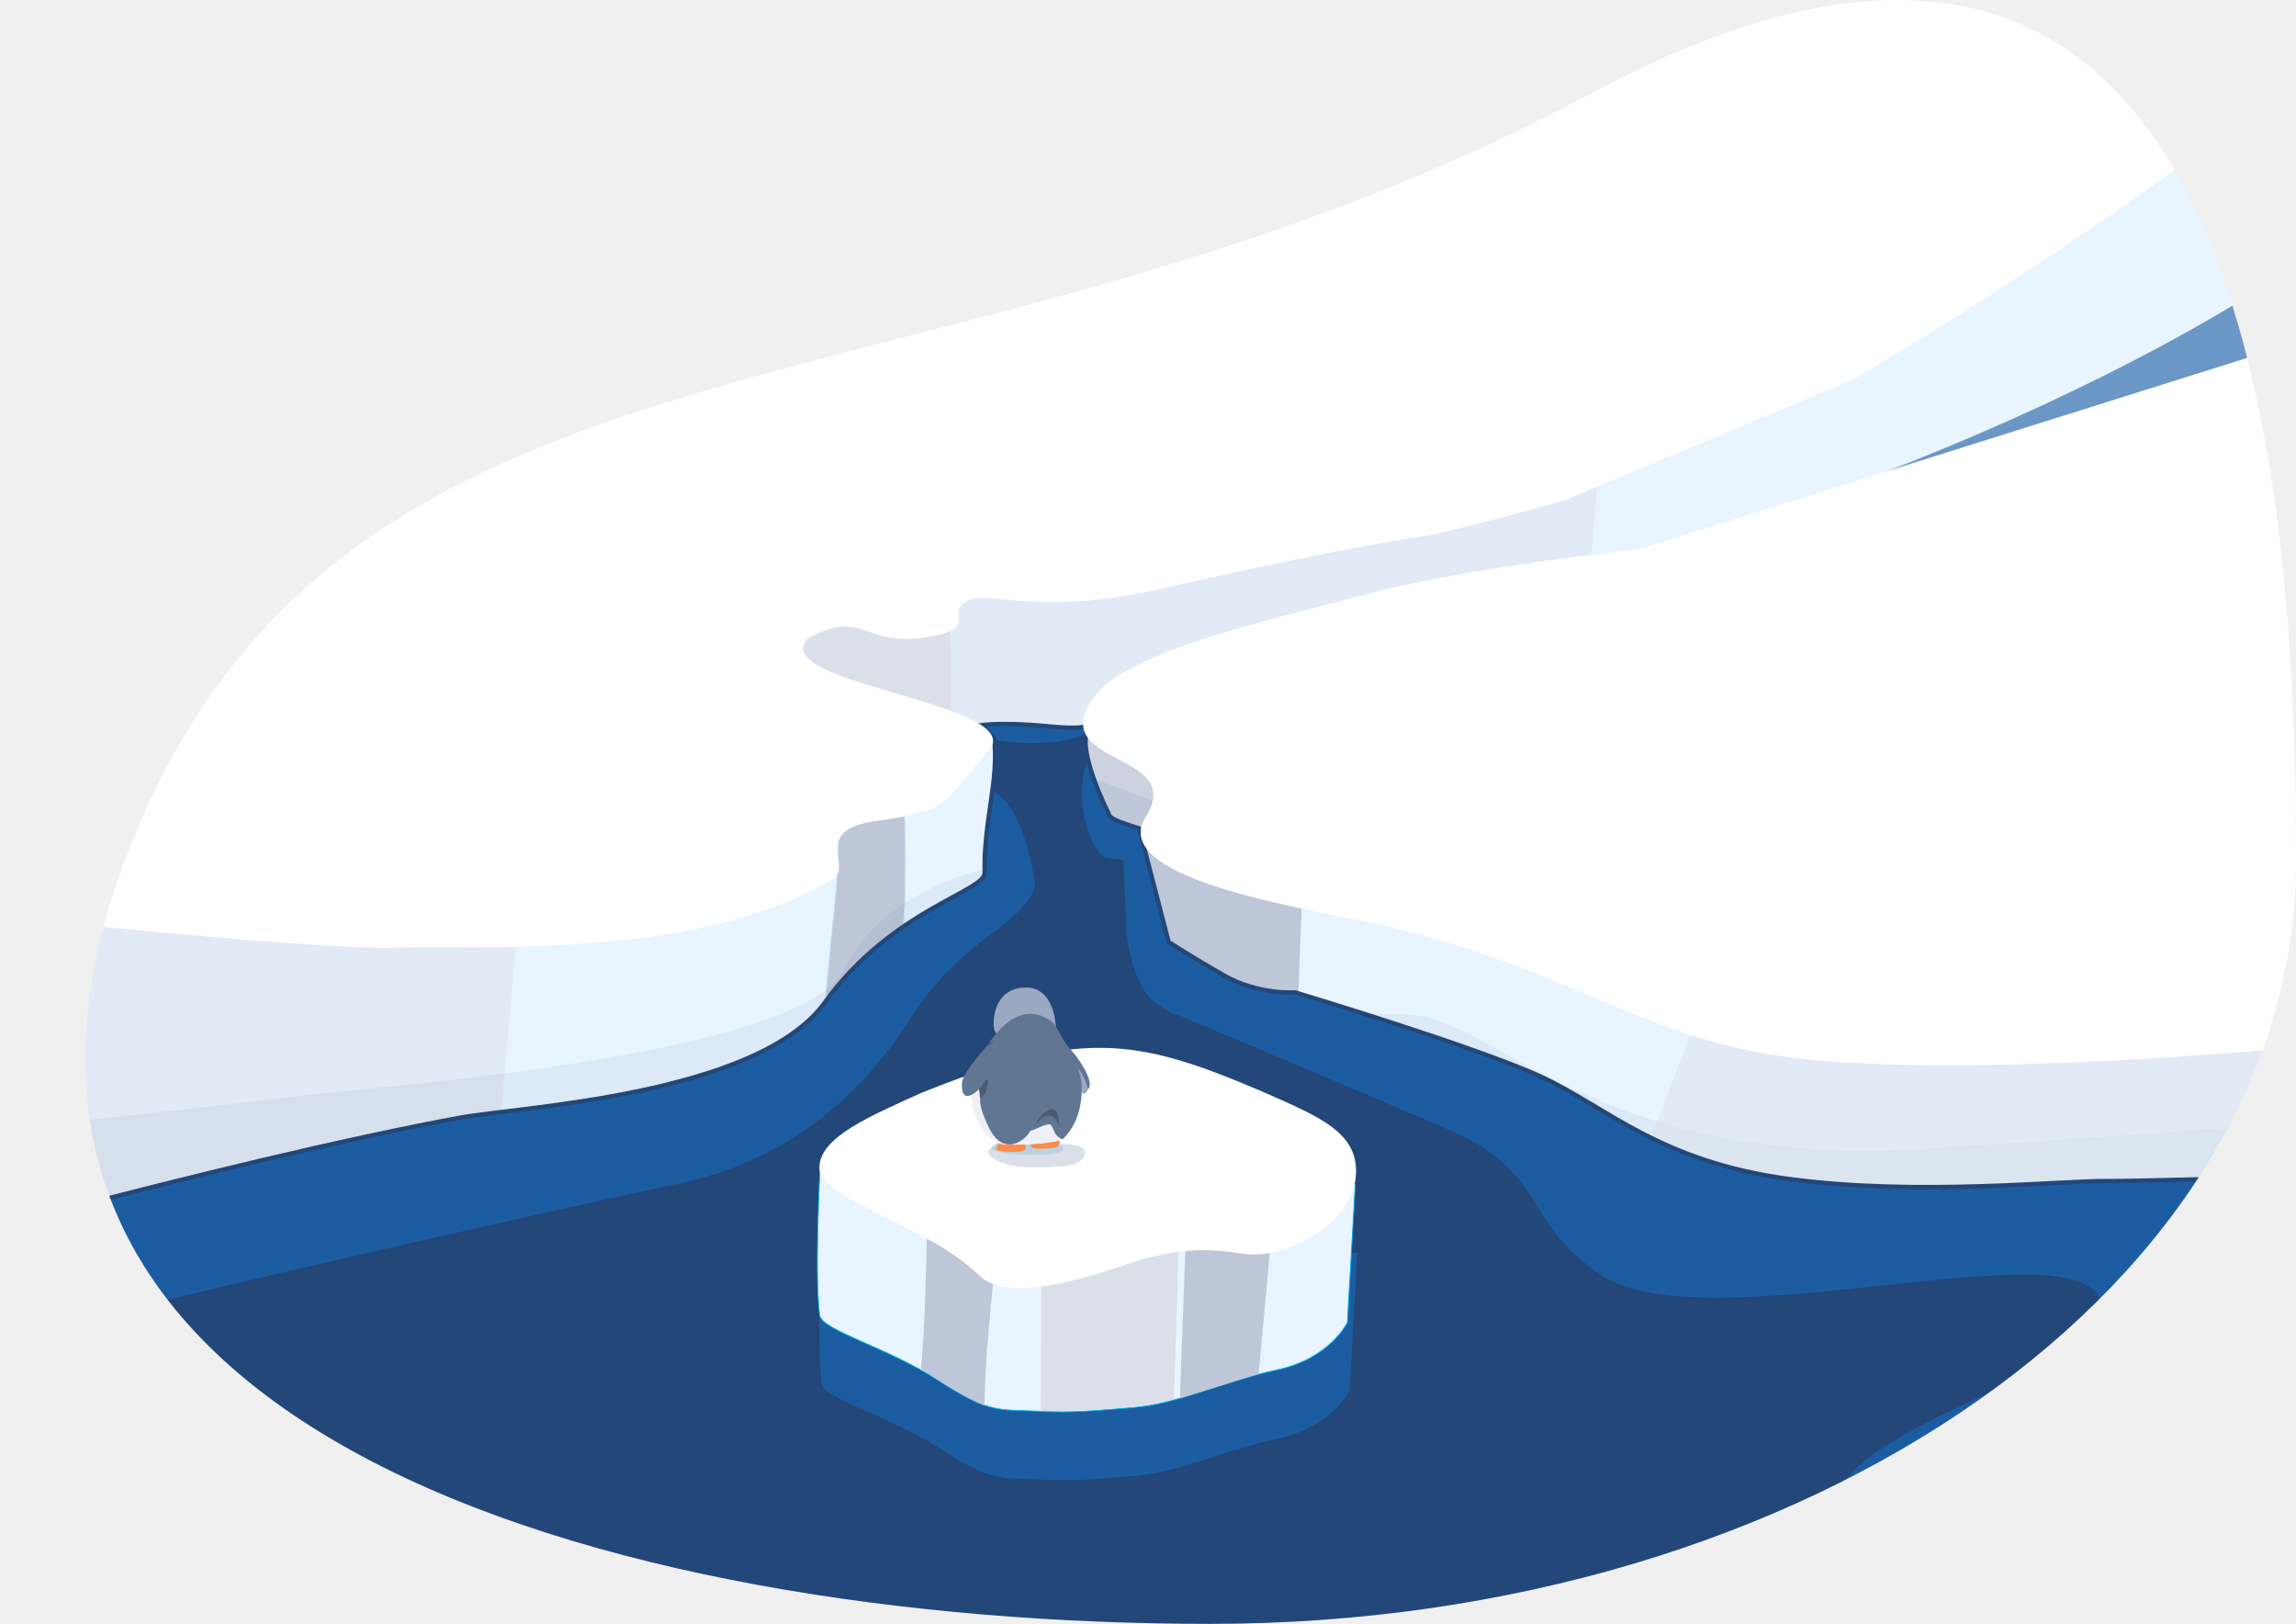
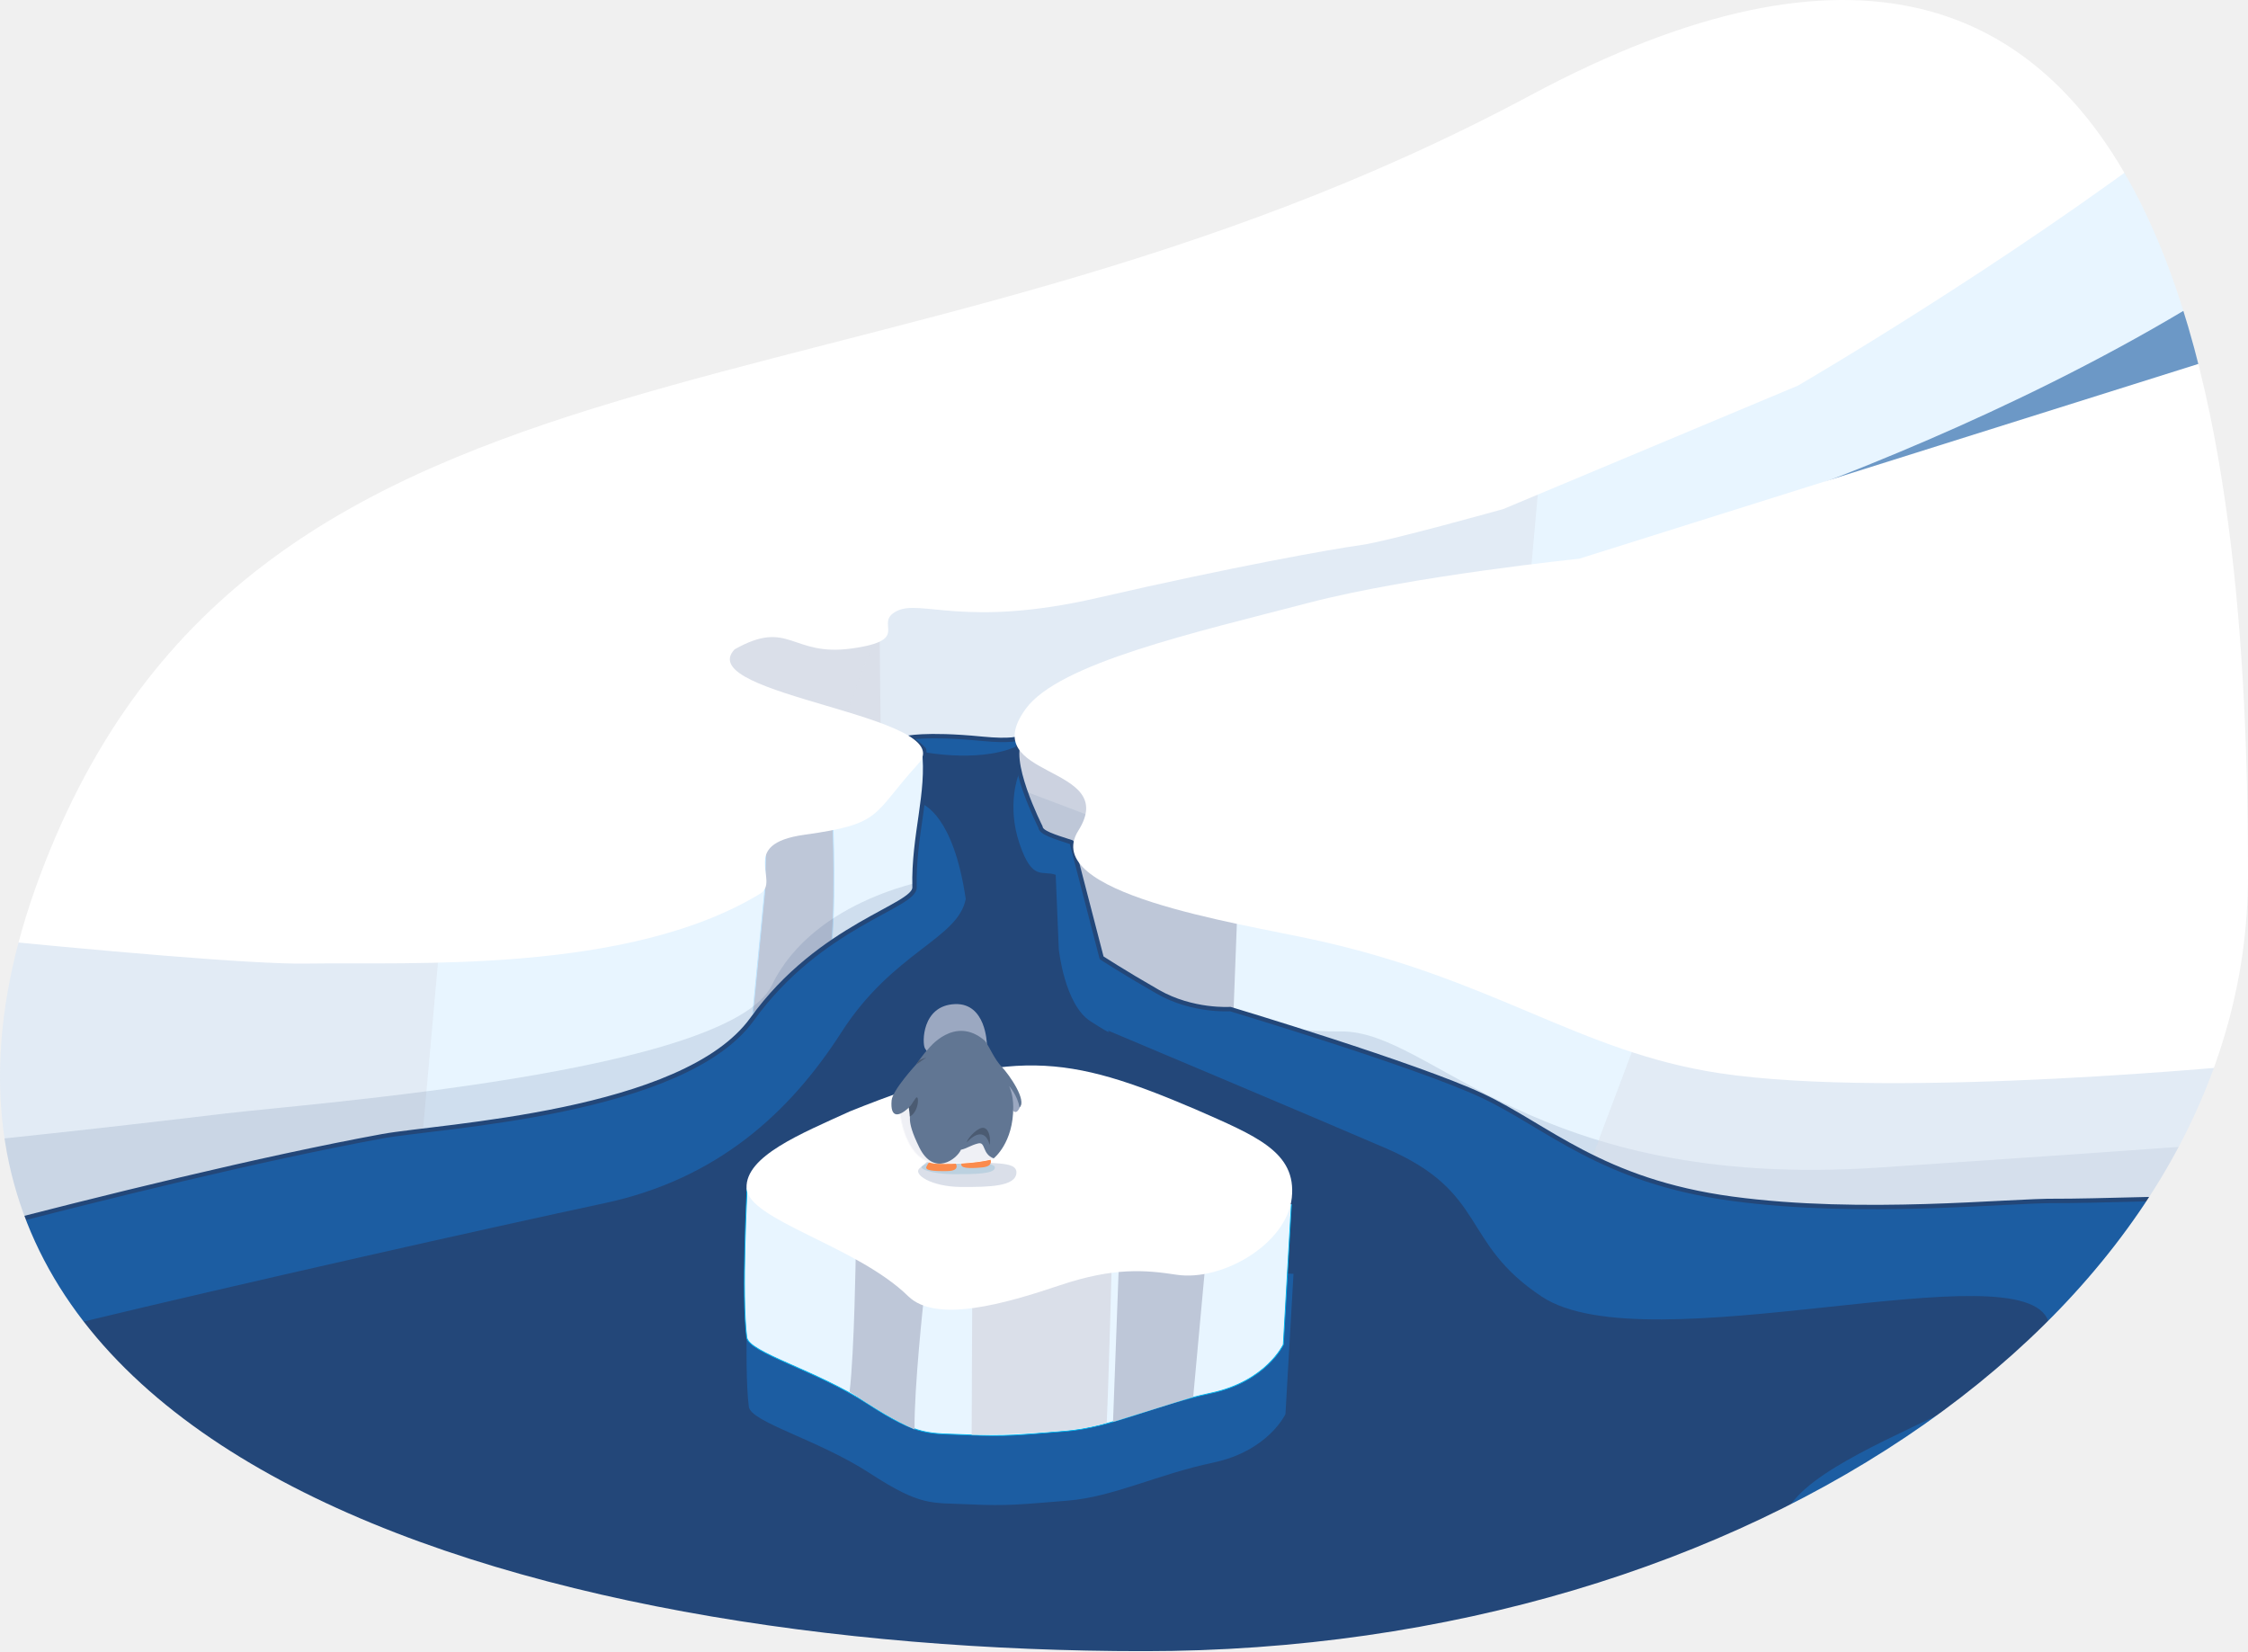
- <svg xmlns="http://www.w3.org/2000/svg" width="700" height="495" viewBox="0 0 700 495" fill="none">
-   <mask id="mask0_3222_48712" style="mask-type:alpha" maskUnits="userSpaceOnUse" x="26" y="0" width="674" height="495">
-     <path d="M700 262.576C700 390.94 551.797 495 368.98 495C186.163 495 -27.119 436.415 37.96 262.576C103.039 88.736 287.75 134.206 484.783 28.62C681.816 -76.967 700 134.211 700 262.576Z" fill="#C4C4C4" />
-   </mask>
-   <g mask="url(#mask0_3222_48712)">
-     <path d="M699.63 -0H0V495.018H699.63V-0Z" fill="#E8F5FF" stroke="#E8F5FF" stroke-width="2.646" stroke-linecap="round" stroke-linejoin="round" />
-     <path d="M395.611 309.202L397.571 257.658L393.838 223.74L384.265 223.387L330.798 221.508L339.623 340.051L395.611 309.202Z" fill="#BEC7D8" />
-     <path d="M255.249 267.515L251.709 303.712C251.709 303.712 269.314 292.25 273.246 290.511C277.178 288.772 275.776 248.375 275.776 248.375L255.723 250.07L255.249 267.515Z" fill="#BEC7D8" stroke="#BEE4FF" stroke-width="0.265" />
-     <path d="M277.334 224.279L290.109 224.459L289.68 185.796L280.479 185.462L239.153 184.26L226.196 209.746L277.334 224.279Z" fill="#DADFE9" />
-     <path opacity="0.471" d="M436.088 276.084L475.586 276.114L490.738 107.106L448.079 109.084L320.336 106.324L278.777 216.607L436.088 276.084Z" fill="#DADFE9" />
-     <path opacity="0.471" d="M107.707 401.278L147.205 401.308L162.358 232.3L119.699 234.278L-8.045 231.518L-69.563 384.514L107.707 401.278Z" fill="#DADFE9" />
-     <path opacity="0.471" d="M185.09 503.39L306.125 263.478C306.125 263.478 270.23 268.965 257.437 295.327C244.645 321.688 118.798 330.792 93.285 333.846C-12.511 346.513 -35.532 346.513 -35.532 346.513L-69.742 489.895L185.09 503.39Z" fill="#234779" fill-opacity="0.13" />
-     <path opacity="0.471" d="M671.713 390.52L695.507 342.535C695.507 342.535 693.018 343.096 589.139 350.044C485.259 356.992 455.614 308.943 428.086 309.22C388.841 309.615 349.314 287.01 349.314 287.01L349.1 310.016L527.194 387.684L671.713 390.52Z" fill="#234779" fill-opacity="0.13" />
-     <path opacity="0.471" d="M643.721 451.475L683.219 451.505L698.371 282.497L655.712 284.475L527.969 281.715L486.41 391.998L643.721 451.475Z" fill="#DADFE9" />
-     <path d="M140.638 340.63C157.93 337.456 231.035 333.934 251.501 305.537C271.967 277.14 300.544 271.752 300.2 265.965C299.818 250.369 304.657 237.781 303.045 224.708C299.42 220.749 297.486 221.341 297.486 221.341C297.486 221.341 303.13 219.792 320.38 221.469C337.629 223.145 331.226 218.181 332.299 221.469C327.295 226.969 337.973 247.948 337.973 247.948C338.086 249.603 341.844 250.759 347.313 252.509L356.292 287.141C356.292 287.141 362.743 291.371 373.16 297.339C383.577 303.307 394.855 302.511 394.855 302.511C394.855 302.511 450.783 319.279 470.371 328.459C489.96 337.639 506.084 354.075 545.335 359.371C584.587 364.667 628.151 359.847 642.766 360.017C657.381 360.186 793.378 355.842 793.378 355.842L665.858 556.963C665.858 556.963 245.402 617.61 242.888 618.518C240.373 619.425 26.76 508.75 26.76 508.75L-50.797 387.791C-50.797 387.791 68.256 353.914 140.638 340.63Z" fill="#1C5DA2" stroke="#234779" stroke-width="1.323" stroke-linecap="round" stroke-linejoin="round" />
-     <path d="M207.266 360.703C240.966 353.513 262.768 333.651 278.266 309.471C293.765 285.292 313.282 281.51 315.551 269.494C311.781 244.009 302.773 241.509 302.773 241.009L303.273 225.508C303.273 225.508 321.289 229.008 332.299 223.008L330.798 226.008L331.298 232.508C331.298 232.508 327.795 241.509 331.665 252.907C335.534 264.306 338.423 260.805 342.52 262.264L343.453 284.567C343.453 284.567 345.154 301.158 352.946 306.17C360.739 311.182 358.102 308.907 358.102 308.907C358.102 308.907 422.449 335.993 441.628 344.295C472.303 357.574 463.676 372.449 488.279 388.735C519.755 409.57 632.79 373.894 640.157 396.171C647.524 418.448 550.404 436.298 561.096 462.288C574.171 494.071 566.429 472.983 523.114 508.147C503.778 523.844 366.723 523.303 295.889 520.102C225.055 516.9 -5.329 491.635 113.351 459.088C94.674 417.473 -39.117 418.043 49.259 396.631C96.541 385.175 173.566 367.893 207.266 360.703Z" fill="#234779" />
-     <path d="M530.478 159.506C530.478 159.506 697.321 109.253 766.69 23.001C785.189 -9.75249e-06 699.63 137.505 699.63 137.505L530.478 195.507L530.478 159.506Z" fill="#1C5DA2" fill-opacity="0.61" />
-     <path d="M702.891 318.981C702.891 318.981 594.666 329.792 541.457 321.718C499.308 315.322 474.146 293.541 419.989 281.711C396.857 276.658 337.482 267.797 349.315 249.009C362.026 228.826 318.195 233.772 333.498 212.548C343.387 198.832 384.088 189.67 418.322 180.731C449.38 172.622 499.45 167.506 499.45 167.506L702.891 103.504L769.496 84.487L702.891 318.981Z" fill="white" />
-     <path d="M250.643 376.987C250.643 376.987 248.911 409.016 250.512 421.704C251.061 426.352 271.257 431.558 286.743 441.63C302.229 451.701 305.059 450.44 316.65 450.986C328.242 451.533 332.289 450.985 346.001 449.898C359.713 448.812 373.075 441.983 389.688 438.485C406.302 434.987 411.406 423.924 411.406 423.924L413.822 381.875" fill="#1C5DA2" />
-     <path d="M250.012 356.152C250.012 356.152 248.281 388.181 249.882 400.87C250.431 405.517 270.627 410.723 286.112 420.795C301.598 430.866 304.428 429.605 316.02 430.152C327.611 430.698 331.658 430.15 345.37 429.063C359.082 427.977 372.445 421.149 389.058 417.65C405.671 414.152 410.775 403.09 410.775 403.09L413.192 361.04" fill="#E8F5FF" />
-     <path d="M250.012 356.152C250.012 356.152 248.281 388.181 249.882 400.87C250.431 405.517 270.627 410.723 286.112 420.795C301.598 430.866 304.428 429.605 316.02 430.152C327.611 430.698 331.658 430.15 345.37 429.063C359.082 427.977 372.445 421.149 389.058 417.65C405.671 414.152 410.775 403.09 410.775 403.09L413.192 361.04" stroke="#00B5EE" stroke-width="0.265" />
-     <path d="M362.049 363.182L388.729 364.468L383.751 418.786L359.706 426.276L362.049 363.182Z" fill="#BEC7D8" />
-     <path d="M302.93 389.671L282.568 376.099C282.568 376.099 282.154 405.507 280.731 417.216C286.969 421.436 294.246 425.951 300.196 428.537C300.046 416.057 302.93 389.671 302.93 389.671Z" fill="#BEC7D8" />
-     <path d="M317.558 373.208L359.324 379.012C359.324 379.012 358.455 413.195 357.82 426.516C347.311 430.156 317.325 430.157 317.325 430.157L317.558 373.208Z" fill="#DADFE9" />
-     <path d="M249.831 356.148C249.503 346.578 266.163 339.865 280.841 333.165C329.304 313.677 346.104 316.212 384.396 332.55C402.443 340.495 414.787 345.279 413.312 359.08C411.838 372.881 392.46 384.244 378.718 382.149C369.571 380.754 360.055 379.835 343.728 385.33C327.4 390.824 306.692 396.805 298.301 388.59C282.835 373.45 250.16 365.718 249.831 356.148Z" fill="white" />
-     <path d="M117.603 288.873C149.537 288.381 214.28 292.024 253.909 267.931C260.212 264.099 246.93 253.068 267.204 250.25C290.989 246.945 287.257 244.336 301.284 229.025C314.581 214.511 233.222 208.521 246.238 194.681C262.668 185.372 263.187 196.908 281.301 194.416C299.803 191.871 287.616 186.97 294.806 183.225C301.996 179.48 315.289 188.413 355.275 179.189C395.261 169.966 425.61 164.555 433.79 163.451C441.971 162.348 476.769 152.587 476.769 152.587L565.028 115.618C565.028 115.618 812.937 -28.353 740.666 -63.969C676.396 -95.642 191.366 -97.15 191.366 -97.15L-78.837 143.02L-67.767 272.274C-67.767 272.274 85.669 289.365 117.603 288.873Z" fill="white" />
-     <path d="M301.775 350.187C304.67 347.887 304.769 345.95 313.643 347.673C322.516 349.395 331.047 347.639 330.739 351.665C330.431 355.692 322.691 355.893 314.113 355.837C305.174 355.78 299.497 351.998 301.775 350.187V350.187Z" fill="#DADFE9" />
-     <path opacity="0.14" d="M302.649 349.451C304.811 348.409 304.885 347.532 311.514 348.312C318.144 349.092 324.516 348.296 324.286 350.12C324.056 351.944 318.274 352.035 311.866 352.01C305.188 351.984 300.947 350.271 302.649 349.451V349.451Z" fill="#007DA6" />
-     <path d="M304.714 348.107C304.236 349.048 304.31 348.662 303.774 349.763C303.239 350.865 305.604 351.167 310.051 351.084C314.499 351.001 312.244 348.335 312.244 348.335L304.714 348.107Z" fill="#FB8B4C" />
-     <path d="M315.05 346.809C314.663 347.961 314.702 347.497 314.273 348.843C313.843 350.19 316.175 350.387 320.506 349.983C324.838 349.579 322.415 346.562 322.415 346.562L315.05 346.809Z" fill="#FB8B4C" />
-     <path d="M295.839 333.782C295.839 333.782 297.281 348.521 307.023 348.767C318.616 349.06 323.876 347.299 323.876 347.299L320.749 341.571L298.503 332.253L295.839 333.782Z" fill="#EFF0F5" stroke="#F9F9FB" stroke-width="0.265" />
-     <path d="M303.293 314.24C302.469 312.872 302.295 301.378 312.371 301.018C321.619 300.687 321.869 312.821 321.869 312.821C321.869 312.821 321.994 314.328 325.618 321.813C328.479 324.017 332.641 329.278 332.034 331.191C330.879 334.836 329.555 332.803 329.555 332.803H329.564L329.694 332.709C329.694 332.709 308.857 323.477 303.292 314.24L303.293 314.24Z" fill="#9BA8C1" />
-     <path d="M304.274 314.512C304.274 314.512 312.184 304.102 321.289 312.012C322.791 314.012 324.04 317.433 326.397 319.887C328.557 322.135 334.025 329.973 331.667 332.002C331.083 328.408 328.569 325.589 328.569 325.589C329.666 328.187 329.764 330.415 329.79 331.772C329.904 342.662 323.917 347.277 323.917 347.277C320.394 345.943 321.587 342.224 319.269 342.788C317.154 343.302 315.958 344.275 314.105 344.685C312.929 347.429 305.984 352.861 301.615 343.953C297.246 335.046 299.487 334.926 298.659 331.902C295.515 334.896 292.851 335.289 293.317 329.891C293.585 326.792 300.771 319.012 300.771 319.012C300.771 319.012 302.607 316.235 304.274 314.512Z" fill="#617693" />
-     <path d="M315.832 342.487C316.277 340.856 319.435 337.774 320.957 338.128C322.869 338.573 323.017 342.079 322.678 343.26C321.896 339.623 319.325 338.747 315.833 342.487L315.832 342.487Z" fill="#4B5B72" />
-     <path d="M298.446 332.002C299.425 331.134 298.905 331.59 300.506 329.261C301.625 327.634 301.698 333.181 298.779 334.739C298.665 333.059 298.446 332.002 298.446 332.002L298.446 332.002Z" fill="#4B5B72" />
-     <path d="M300.771 319.012C301.772 317.512 301.271 318.012 303.774 317.012C300.974 318.893 301.671 318.586 300.771 319.012Z" fill="#4B5B72" />
+ <svg xmlns="http://www.w3.org/2000/svg" width="674" height="495" fill="none">
+   <g clip-path="url(#a)">
+     <mask id="b" style="mask-type:alpha" maskUnits="userSpaceOnUse" x="0" y="0" width="674" height="495">
+       <path d="M674 262.58C674 390.94 525.8 495 342.98 495s-396.1-58.58-331.02-232.42C77.04 88.74 261.75 134.2 458.78 28.62 655.82-76.97 674 134.22 674 262.58Z" fill="#fff" />
+     </mask>
+     <g mask="url(#b)">
+       <path d="M673.63 0H-26v495.02h699.63V0Z" fill="#E8F5FF" />
+       <path d="m369.61 309.2 1.96-51.54-3.73-33.92-9.57-.35-53.47-1.88 8.82 118.54 56-30.85Z" fill="#BEC7D8" />
+       <path d="m229.25 267.51-3.54 36.2s17.6-11.46 21.54-13.2c3.93-1.74 2.53-42.13 2.53-42.13l-20.06 1.69-.47 17.44Z" fill="#BEC7D8" stroke="#BEE4FF" stroke-width=".26" />
+       <path d="m251.33 224.28 12.78.18-.43-38.66-9.2-.34-41.33-1.2-12.95 25.49 51.13 14.53Z" fill="#DADFE9" />
+       <path opacity=".47" d="m410.09 276.08 39.5.03 15.15-169-42.66 1.97-127.74-2.76-41.56 110.29 157.3 59.47ZM81.7 401.28l39.5.03 15.16-169.01-42.66 1.98-127.74-2.76-61.52 153L81.7 401.27Z" fill="#DADFE9" />
+       <path opacity=".13" d="m159.1 503.39 121.03-239.91s-35.9 5.48-48.7 31.85C218.66 321.69 92.8 330.79 67.3 333.85-38.51 346.5-61.53 346.5-61.53 346.5L-95.74 489.9l254.83 13.5ZM645.71 390.52l23.8-47.98s-2.5.56-106.37 7.5c-103.88 6.95-133.53-41.1-161.05-40.82-39.25.4-78.77-22.2-78.77-22.2l-.22 23 178.1 77.66 144.51 2.84Z" fill="#234779" />
+       <path opacity=".47" d="m617.72 451.48 39.5.02 15.15-169-42.66 1.98-127.74-2.77L460.4 392l157.31 59.48Z" fill="#DADFE9" />
+       <path d="M114.64 340.63c17.29-3.17 90.4-6.7 110.86-35.1 20.47-28.39 49.04-33.78 48.7-39.56-.38-15.6 4.46-28.19 2.85-41.26-3.63-3.96-5.56-3.37-5.56-3.37s5.64-1.55 22.89.13c17.25 1.68 10.85-3.29 11.92 0-5 5.5 5.67 26.48 5.67 26.48.12 1.65 3.87 2.8 9.34 4.56l8.98 34.63s6.45 4.23 16.87 10.2c10.42 5.97 21.7 5.17 21.7 5.17s55.92 16.77 75.51 25.95c19.59 9.18 35.71 25.62 74.97 30.91 39.25 5.3 82.81.48 97.43.65 14.61.17 150.6-4.18 150.6-4.18L639.87 556.96s-420.46 60.65-422.97 61.56C214.37 619.42.76 508.75.76 508.75L-76.8 387.79s119.06-33.88 191.44-47.16Z" fill="#1C5DA2" stroke="#234779" stroke-width="1.32" stroke-linecap="round" stroke-linejoin="round" />
+       <path d="M181.27 360.7c33.7-7.19 55.5-27.05 71-51.23 15.5-24.18 35.01-27.96 37.28-39.98-3.77-25.48-12.78-27.98-12.78-28.48l.5-15.5s18.02 3.5 29.03-2.5l-1.5 3 .5 6.5s-3.5 9 .37 20.4c3.86 11.4 6.75 7.9 10.85 9.35l.93 22.3s1.7 16.6 9.5 21.61c7.79 5.01 5.15 2.74 5.15 2.74s64.35 27.08 83.53 35.38c30.67 13.28 22.05 28.16 46.65 44.44 31.48 20.84 144.51-14.84 151.88 7.44 7.36 22.28-89.76 40.13-79.06 66.12 13.07 31.78 5.33 10.7-37.99 45.86-19.33 15.7-156.39 15.15-227.22 11.95-70.83-3.2-301.22-28.47-182.54-61.01-18.68-41.62-152.47-41.05-64.1-62.46 47.3-11.45 124.32-28.74 158.02-35.93Z" fill="#234779" />
+       <path d="M504.48 159.5S671.32 109.26 740.69 23c18.5-23-67.06 114.5-67.06 114.5l-169.15 58v-36Z" fill="#6C98C6" />
+       <path d="M676.9 318.98s-108.23 10.81-161.44 2.74c-42.15-6.4-67.31-28.18-121.47-40-23.13-5.06-82.5-13.92-70.68-32.71 12.72-20.18-31.12-15.24-15.81-36.46 9.89-13.72 50.59-22.88 84.82-31.82 31.06-8.1 81.13-13.22 81.13-13.22l203.44-64 66.6-19.02-66.6 234.5Z" fill="#fff" />
+       <path d="M224.64 376.99s-1.73 32.03-.13 44.71c.55 4.65 20.75 9.86 36.23 19.93 15.49 10.07 18.32 8.81 29.91 9.36 11.6.54 15.64 0 29.35-1.1 13.71-1.08 27.07-7.9 43.69-11.4 16.61-3.5 21.72-14.56 21.72-14.56l2.41-42.06" fill="#1C5DA2" />
+       <path d="M224.01 356.15s-1.73 32.03-.13 44.72c.55 4.65 20.75 9.85 36.23 19.93 15.49 10.07 18.32 8.8 29.91 9.35 11.6.55 15.64 0 29.35-1.09 13.71-1.08 27.07-7.91 43.69-11.41 16.61-3.5 21.71-14.56 21.71-14.56l2.42-42.05" fill="#E8F5FF" />
+       <path d="M224.01 356.15s-1.73 32.03-.13 44.72c.55 4.65 20.75 9.85 36.23 19.93 15.49 10.07 18.32 8.8 29.91 9.35 11.6.55 15.64 0 29.35-1.09 13.71-1.08 27.07-7.91 43.69-11.41 16.61-3.5 21.71-14.56 21.71-14.56l2.42-42.05" stroke="#00B5EE" stroke-width=".26" />
+       <path d="m336.05 363.18 26.68 1.29-4.98 54.32-24.04 7.49 2.34-63.1ZM276.93 389.67l-20.36-13.57s-.42 29.4-1.84 41.12c6.24 4.22 13.52 8.73 19.47 11.32-.15-12.48 2.73-38.87 2.73-38.87Z" fill="#BEC7D8" />
+       <path d="m291.56 373.2 41.76 5.81s-.87 34.19-1.5 47.5c-10.5 3.65-40.5 3.65-40.5 3.65l.24-56.95Z" fill="#DADFE9" />
+       <path d="M223.83 356.15c-.33-9.57 16.33-16.28 31.01-22.98 48.46-19.5 65.26-16.96 103.56-.62 18.04 7.94 30.39 12.73 28.91 26.53-1.47 13.8-20.85 25.17-34.6 23.07-9.14-1.4-18.65-2.31-34.98 3.18-16.33 5.5-37.04 11.48-45.43 3.26-15.47-15.14-48.14-22.87-48.47-32.44ZM91.6 288.87c31.94-.49 96.68 3.15 136.3-20.94 6.31-3.83-6.97-14.86 13.3-17.68 23.79-3.3 20.06-5.91 34.08-21.22 13.3-14.52-68.06-20.5-55.04-34.35 16.43-9.3 16.95 2.23 35.06-.26 18.5-2.55 6.32-7.45 13.5-11.2 7.2-3.74 20.49 5.2 60.47-4.03 40-9.22 70.34-14.63 78.52-15.74 8.18-1.1 42.98-10.86 42.98-10.86l88.26-36.97S786.93-28.35 714.67-63.97c-64.27-31.67-549.3-33.18-549.3-33.18l-270.2 240.17 11.06 129.25s153.44 17.1 185.37 16.6Z" fill="#fff" />
+       <path d="M275.77 350.19c2.9-2.3 3-4.24 11.87-2.52 8.88 1.72 17.4-.03 17.1 4-.3 4.02-8.05 4.22-16.63 4.17-8.94-.06-14.61-3.84-12.34-5.65Z" fill="#DADFE9" />
+       <path opacity=".14" d="M276.65 349.45c2.16-1.04 2.24-1.92 8.86-1.14 6.63.78 13-.01 12.78 1.81-.23 1.82-6.02 1.92-12.42 1.89-6.68-.03-10.92-1.74-9.22-2.56Z" fill="#007DA6" />
+       <path d="M278.71 348.1c-.47.95-.4.56-.94 1.66-.53 1.1 1.83 1.4 6.28 1.32 4.45-.08 2.2-2.75 2.2-2.75l-7.54-.22ZM289.05 346.8c-.39 1.16-.35.7-.78 2.04-.43 1.35 1.9 1.55 6.24 1.14 4.33-.4 1.9-3.42 1.9-3.42l-7.36.25Z" fill="#FB8B4C" />
+       <path d="M269.84 333.78s1.44 14.74 11.18 14.99c11.6.29 16.86-1.47 16.86-1.47l-3.13-5.73-22.25-9.32-2.66 1.53Z" fill="#EFF0F5" stroke="#F9F9FB" stroke-width=".26" />
+       <path d="M277.3 314.24c-.83-1.37-1-12.86 9.07-13.22 9.25-.33 9.5 11.8 9.5 11.8s.12 1.5 3.75 9c2.86 2.2 7.02 7.46 6.41 9.37-1.15 3.65-2.47 1.61-2.47 1.61l.13-.1s-20.83-9.22-26.4-18.46Z" fill="#9BA8C1" />
+       <path d="M278.27 314.51s7.91-10.4 17.02-2.5c1.5 2 2.75 5.42 5.1 7.88 2.17 2.25 7.63 10.08 5.28 12.11-.59-3.6-3.1-6.41-3.1-6.41 1.1 2.6 1.2 4.83 1.22 6.18.11 10.9-5.87 15.5-5.87 15.5-3.53-1.33-2.33-5.05-4.65-4.48-2.12.51-3.31 1.48-5.16 1.9-1.18 2.74-8.13 8.17-12.5-.74-4.36-8.9-2.12-9.02-2.95-12.05-3.15 3-5.8 3.39-5.34-2 .26-3.1 7.45-10.89 7.45-10.89s1.84-2.77 3.5-4.5Z" fill="#617693" />
+       <path d="M289.83 342.49c.45-1.63 3.6-4.72 5.13-4.36 1.9.44 2.06 3.95 1.72 5.13-.78-3.64-3.36-4.51-6.85-.77ZM272.45 332c.98-.87.45-.41 2.06-2.74 1.12-1.63 1.19 3.92-1.73 5.48a22.36 22.36 0 0 0-.33-2.74ZM274.77 319.01c1-1.5.5-1 3-2-2.8 1.88-2.1 1.58-3 2Z" fill="#4B5B72" />
+     </g>
  </g>
+   <defs>
+     <clipPath id="a">
+       <path fill="#fff" d="M0 0h674v495H0z" />
+     </clipPath>
+   </defs>
</svg>
